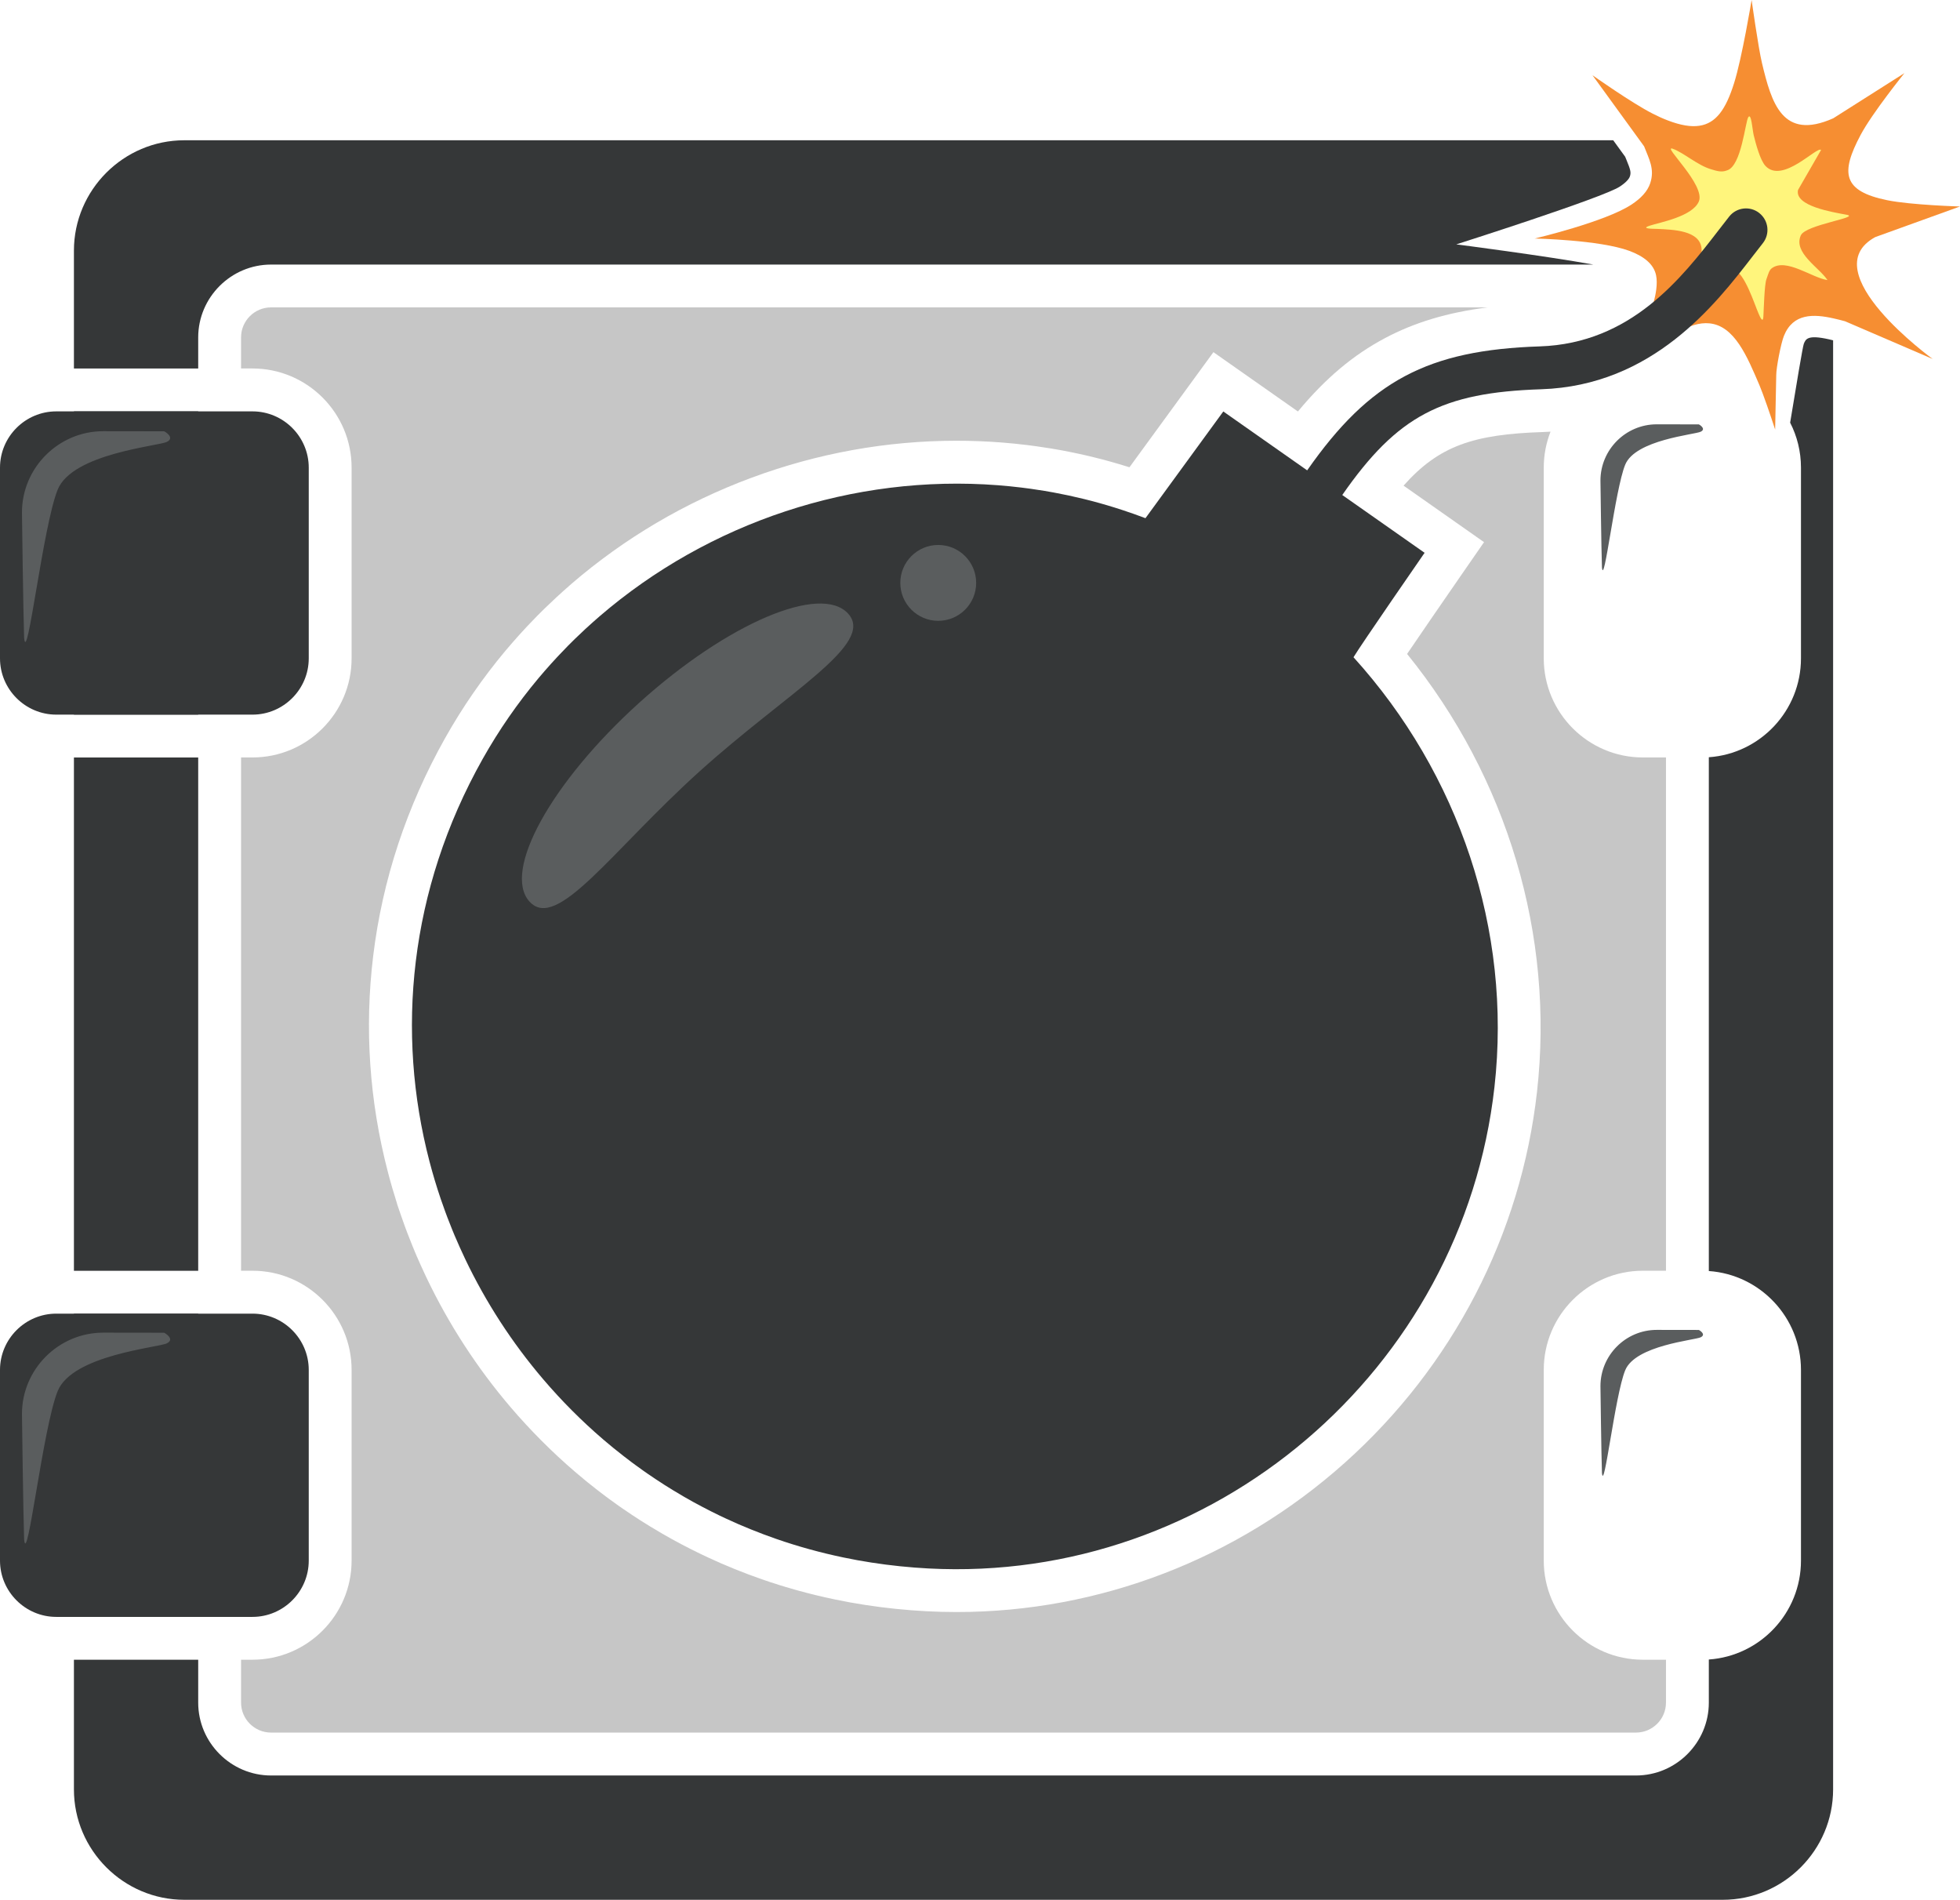
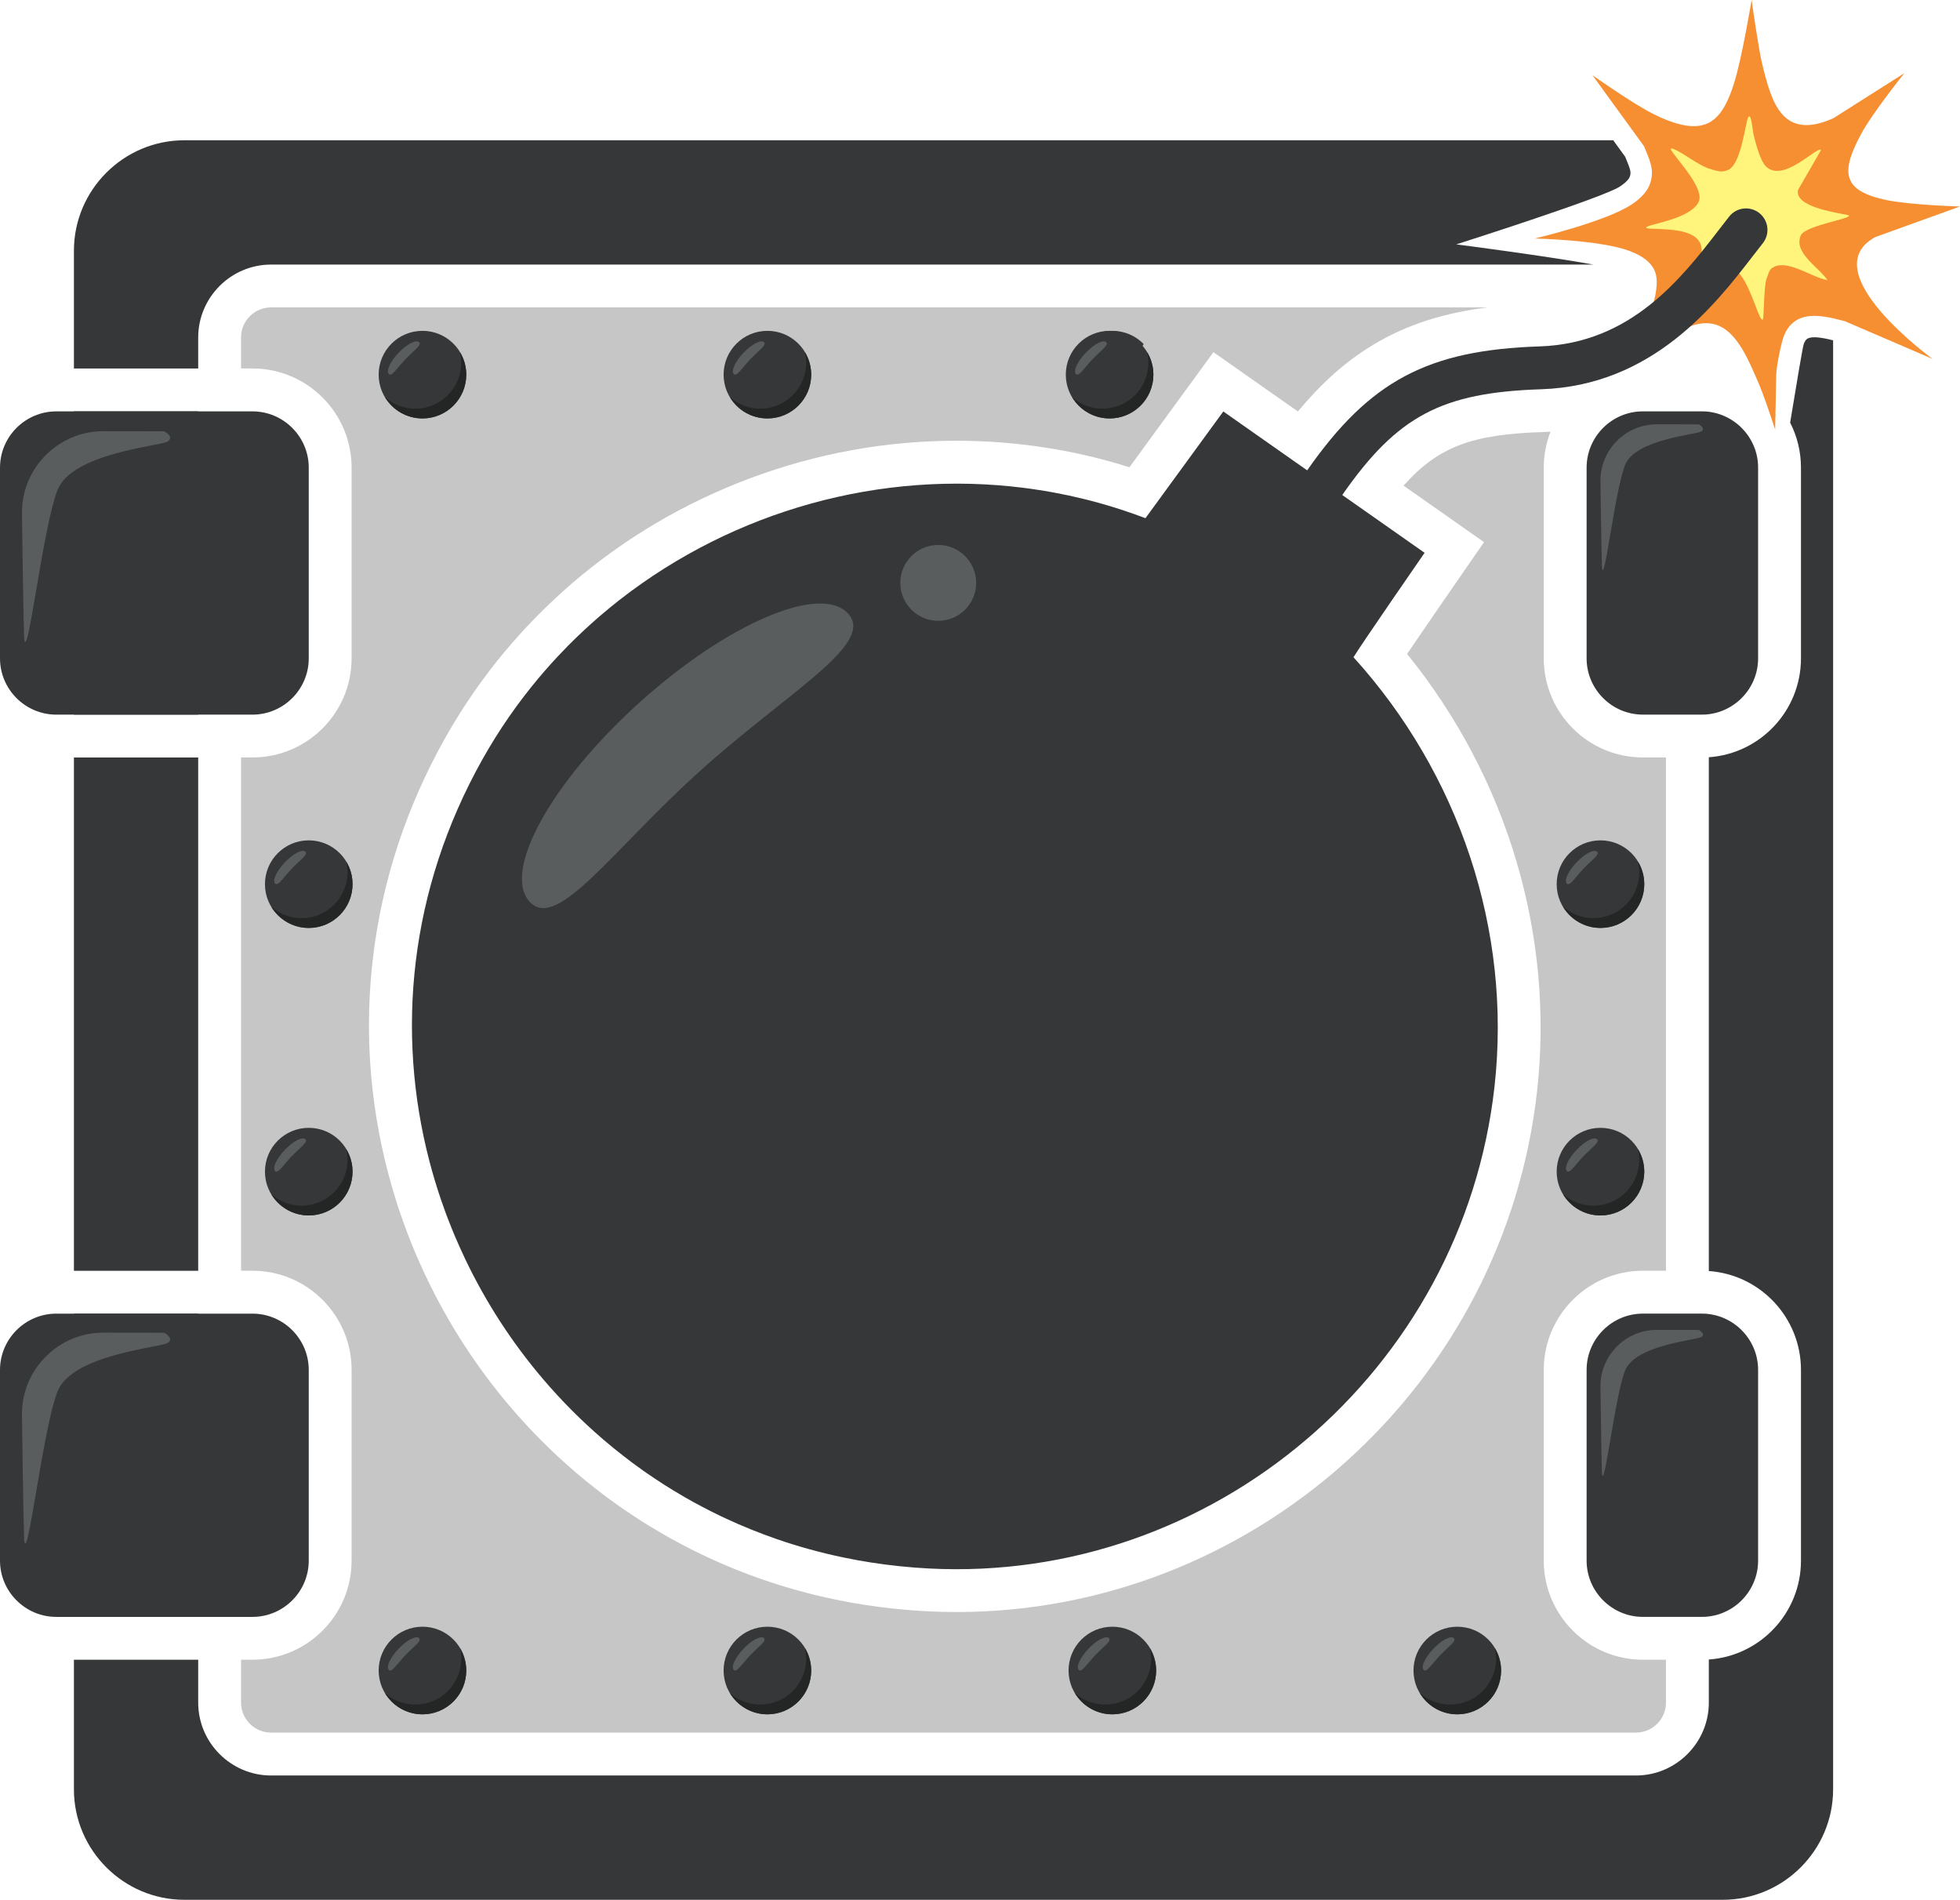
<svg xmlns="http://www.w3.org/2000/svg" id="Ebene_2" data-name="Ebene 2" viewBox="0 0 914.72 886.45">
  <defs>
    <style>
      .cls-1 { fill: #242626; }
      .cls-2 { fill: #fff57c; }
      .cls-3 { fill: #f68e32; }
      .cls-4 { fill: #353738; }
      .cls-5 { fill: #5a5d5e; }
      .cls-6 { fill: #c6c6c6; }
      .cls-7 { fill: #242626; }
    </style>
  </defs>
  <g id="logo_VII">
    <g id="tresor">
      <path class="cls-4" d="M34.5,612.95v141.5h58v-141.5h-58ZM853.58,158.33c-10.01-2.25-10.86-.13-11.76,2.11-.48,1.21-3.58,19.74-6.37,36.77,3.23,6.3,5.05,13.43,5.05,20.99v89c0,24.41-19,44.47-43,46.13v239.74c24,1.66,43,21.72,43,46.13v89c0,24.41-19,44.47-43,46.13v20.12c0,18.7-15.3,34-34,34H126.5c-18.7,0-34-15.3-34-34v-20h-58v60.5c0,28.33,23.18,51.5,51.5,51.5h718c28.33,0,51.5-23.17,51.5-51.5V158.79c-.64-.16-1.29-.32-1.92-.46ZM92.5,157.45c0-18.7,15.3-34,34-34h617.12c-22.7-4.1-63.98-9.43-63.98-9.43,0,0,68.48-21.77,76.32-26.96,3.63-2.4,4.49-4.09,4.69-4.71.64-1.95.27-3.21-1.59-7.74-.2-.48-.4-.97-.6-1.47l-5.58-7.69H86c-28.32,0-51.5,23.18-51.5,51.5v55h58v-14.5ZM34.5,191.95v141.5h58v-141.5h-58ZM34.5,353.45v239.5h58v-239.5h-58Z" />
      <path class="cls-6" d="M720.46,307.2v-89c0-5.92,1.13-11.57,3.16-16.78-1.24.08-2.49.14-3.76.18-32.27,1.06-48.35,6.47-64.83,25l21.3,14.95,16.26,11.42-11.31,16.34c-8.76,12.65-18.14,26.31-24.6,35.82,46.8,57.75,68.82,131.33,60.64,204.25-7.48,66.65-39.35,128.15-89.74,173.18-50.24,44.89-114.56,69.62-181.1,69.62-4.74,0-9.55-.13-14.34-.38-2.46-.14-4.71-.28-6.87-.45-9.64-.74-19.31-1.99-28.78-3.7-2.36-.43-4.72-.9-6.98-1.37-11.52-2.4-22.9-5.54-33.8-9.33-2.08-.72-4.27-1.51-6.49-2.35-2.2-.82-4.35-1.67-6.41-2.5-4.2-1.69-8.41-3.52-12.52-5.45-1.03-.47-2.07-.96-3.1-1.46l-.04-.02-.04-.02c-3.24-1.57-6.19-3.06-9.01-4.55-2.97-1.56-5.96-3.21-8.91-4.92-1.83-1.05-3.71-2.17-5.77-3.43l-.05-.03-.05-.03-.64-.4c-1.17-.72-2.33-1.44-3.5-2.18l-.05-.03-.05-.03c-1.37-.88-2.73-1.77-4.08-2.66l-.04-.03-.04-.03c-1.46-.97-2.8-1.87-4.09-2.76l-.08-.05-.05-.03c-.69-.48-1.39-.96-2.07-1.45-1.23-.87-2.51-1.8-3.92-2.82-.7-.5-1.37-1-2.08-1.53-1.19-.89-2.44-1.85-3.94-3.01-3.41-2.64-6.87-5.46-10.29-8.4-10.78-9.24-20.95-19.45-30.23-30.32-15.58-18.28-28.75-38.56-39.15-60.34-.77-1.61-1.77-3.75-2.76-5.97l-.35-.79c-.2-.45-.41-.91-.61-1.38l-1.06-2.39v-.04c-.18-.43-.37-.86-.56-1.31-.4-.95-.85-2.03-1.3-3.16-.75-1.85-1.51-3.78-2.32-5.89-.44-1.13-.84-2.23-1.21-3.25-.73-2-1.45-4.04-2.14-6.06l-1.36-3.98v-.12c-1.57-4.91-3.02-9.88-4.31-14.84-8.66-33.17-10.98-67.11-6.88-100.87,4.31-35.52,15.62-69.75,33.62-101.76,8.07-14.35,17.55-28.06,28.18-40.75l.03-.03.03-.03c1.01-1.19,2.05-2.42,3.15-3.68,1-1.16,2.07-2.35,3.24-3.65,1.2-1.33,2.28-2.51,3.31-3.61,1.52-1.63,3.15-3.33,5-5.21l.08-.08.08-.08c1.09-1.08,2.17-2.16,3.26-3.23l.06-.06.06-.06c1.72-1.67,3.48-3.34,5.24-4.97l.02-.02.02-.02c1.17-1.08,2.34-2.14,3.53-3.21.97-.87,1.94-1.71,2.91-2.56l.66-.58.05-.05.05-.05c24.78-21.32,53-37.95,83.87-49.42,30.91-11.48,63.16-17.31,95.86-17.31,6.91,0,13.89.27,20.76.8,3.97.31,7.92.7,11.77,1.17,1.53.19,3.06.39,4.61.6,2.33.32,4.7.68,7.04,1.07h.04s.04.01.04.01c1.53.26,3.06.53,4.62.81,10.35,1.91,20.67,4.46,30.67,7.58.36.11.72.22,1.09.34l27.61-37.84,11.58-15.87,16.07,11.28,23.36,16.4c12.87-15.51,25.82-26.36,40.59-34.21,13.82-7.34,29.15-11.97,47.95-14.36H126.5c-7.72,0-14,6.28-14,14v14.5h5.34c25.51,0,46.25,20.75,46.25,46.25v89c0,25.5-20.74,46.25-46.25,46.25h-5.34v239.5h5.34c25.51,0,46.25,20.75,46.25,46.25v89c0,25.5-20.74,46.25-46.25,46.25h-5.34v20c0,7.72,6.28,14,14,14h637c7.72,0,14-6.28,14-14v-20h-10.79c-25.5,0-46.25-20.75-46.25-46.25v-89c0-25.5,20.75-46.25,46.25-46.25h10.79v-239.5h-10.79c-25.5,0-46.25-20.75-46.25-46.25Z" />
      <path class="cls-4" d="M144.09,218.2v89c0,14.44-11.81,26.25-26.25,26.25H26.25c-14.43,0-26.25-11.81-26.25-26.25v-89c0-14.44,11.82-26.25,26.25-26.25h91.59c14.44,0,26.25,11.81,26.25,26.25ZM144.09,639.2v89c0,14.44-11.81,26.25-26.25,26.25H26.25c-14.43,0-26.25-11.81-26.25-26.25v-89c0-14.44,11.82-26.25,26.25-26.25h91.59c14.44,0,26.25,11.81,26.25,26.25Z" />
+       <path class="cls-4" d="M820.5,218.2v89c0,.42-.01.83-.03,1.24,0,.08-.01.15-.01.23,0,.18-.02.36-.04.53-.01.05-.01.09-.02.14-.01.22-.03.44-.06.65-.02.25-.05.49-.08.73-.01.09-.03.18-.04.27-.01.12-.03.23-.05.34-.02.12-.04.23-.06.34-.03.24-.08.47-.13.7-.01.09-.03.18-.06.26-.01.04-.01.07-.02.11-.05.27-.11.53-.18.79,0,.01-.01.03-.01.04-.06.25-.12.48-.2.72-.01.07-.03.14-.05.21,0,.05-.03.1-.05.15-.06.21-.12.42-.2.64h0c-.07.23-.14.44-.22.66-.12.35-.25.69-.4,1.03-.07.2-.15.39-.24.57-.02.06-.05.13-.08.19-.11.28-.24.54-.37.81-.13.27-.26.54-.41.81-.02.03-.03.06-.05.09-.12.24-.25.48-.4.72-.13.25-.27.49-.42.72-.18.29-.36.58-.55.86-.02.03-.05.07-.07.1-.11.16-.22.33-.34.48-.01.01-.02.03-.03.04-.18.26-.37.51-.56.76-.18.25-.38.5-.58.74-.21.26-.42.51-.65.75-.12.13-.24.27-.37.4-.03.03-.06.07-.09.1-.13.15-.28.31-.43.45-.02.03-.05.05-.07.07-.25.26-.5.51-.76.74-.16.16-.33.32-.51.47-.19.17-.38.34-.58.5l-.18.15c-.26.21-.53.42-.8.62-.09.08-.18.14-.27.2-.23.18-.46.35-.7.5-.09.07-.18.13-.27.19-.27.19-.55.36-.83.53-.07.05-.14.09-.21.13-.03.02-.06.04-.09.06-.17.11-.34.21-.52.3-.03.02-.07.03-.1.05-.19.11-.38.22-.58.32-.19.11-.39.21-.59.3-.32.17-.64.32-.97.46-.1.05-.2.1-.31.14-.29.13-.59.26-.9.37-.03.01-.05.02-.08.03-.22.09-.44.17-.66.25-.25.09-.51.18-.77.26-.23.07-.45.14-.68.2-.07.03-.15.05-.22.07-.11.03-.22.06-.33.09-.24.06-.49.12-.74.18-.16.04-.31.07-.47.1-.35.08-.7.15-1.06.21-.17.03-.34.06-.51.09-.18.02-.35.05-.52.07-.05.01-.09.01-.14.02h-.03c-.22.03-.44.06-.66.08-.36.04-.71.07-1.07.09h-.07c-.11,0-.21,0-.32,0-.37.02-.75.03-1.13.03h-27.54c-14.44,0-26.25-11.81-26.25-26.25v-89c0-14.44,11.81-26.25,26.25-26.25h27.54c.38,0,.76.01,1.13.03.11,0,.21,0,.32,0h.07c.36.02.71.05,1.07.09.22.02.44.05.66.08h.03s.09,0,.14.02c.17.02.34.05.52.07.17.03.34.06.51.09.36.06.71.13,1.06.21.16.03.31.06.47.1.05.01.09.02.14.03.2.05.39.1.58.14t.02.01c.11.03.22.06.33.09.07.02.15.04.22.07.23.06.45.13.68.2.26.08.52.17.77.26.22.08.44.16.66.25.03.01.05.02.08.03.31.11.61.24.9.37.11.04.21.09.31.14.33.14.65.29.97.46.2.09.4.19.59.3.2.1.39.21.58.32.03.02.07.03.1.05.18.09.35.19.52.3.03.02.06.04.09.06.07.04.14.08.21.13.28.17.56.34.83.53.09.06.18.12.27.19.24.15.47.32.7.5.09.06.18.12.27.2.27.2.54.41.8.62l.18.15c.2.16.39.33.58.5.18.15.35.31.51.47.15.13.3.27.44.42.11.1.22.21.32.32.02.02.05.04.07.07.15.14.3.3.43.45.03.03.06.07.09.1.13.13.25.27.37.4.23.24.44.49.65.75.2.24.4.49.58.74.19.25.38.5.56.76,0,.01.02.03.03.04.12.15.23.32.34.48.02.03.05.07.07.1.19.28.37.57.55.86.15.23.29.47.42.72.15.24.28.48.4.72.02.03.03.06.05.09.15.27.28.54.41.81.13.27.26.53.37.81.03.06.06.13.08.19.09.18.17.37.24.57.15.34.28.68.4,1.03.08.22.15.43.22.65h0c.08.23.14.44.2.65.02.05.04.1.05.15.02.07.04.14.05.21.08.24.14.47.2.72,0,.01.01.03.01.04.07.26.13.52.18.79.01.04.01.07.02.11.03.08.05.17.06.26.05.23.1.46.13.7.02.11.04.22.06.34.02.11.04.22.05.34.01.09.03.18.04.27.03.24.06.48.08.73.03.21.05.43.06.65.01.05.01.1.02.15.02.17.03.34.04.51,0,.08.01.16.01.24.02.41.03.82.03,1.24Z" />
+       <path class="cls-4" d="M820.5,639.2v89c0,.42-.01.83-.03,1.24,0,.08-.01.15-.01.23,0,.18-.02.36-.04.53-.01.05-.01.09-.02.14-.01.22-.03.44-.06.65-.02.25-.05.49-.08.73-.01.09-.03.18-.04.27-.01.12-.03.23-.05.34-.02.12-.04.23-.06.34-.03.24-.08.47-.13.7-.01.09-.03.18-.06.26-.01.04-.01.07-.02.11-.05.27-.11.53-.18.79,0,.01-.01.03-.01.04-.06.25-.12.48-.2.72-.01.07-.03.14-.05.21,0,.05-.03.1-.05.15-.06.21-.12.42-.2.64h0c-.07.23-.14.44-.22.66-.12.35-.25.69-.4,1.03-.07.2-.15.39-.24.57-.02.06-.05.13-.08.19-.11.28-.24.54-.37.81-.13.27-.26.54-.41.81-.02.03-.03.06-.05.09-.12.24-.25.48-.4.72-.13.25-.27.49-.42.72-.18.29-.36.58-.55.86-.02.03-.05.07-.07.1-.11.16-.22.33-.34.48-.01.01-.02.03-.03.04-.18.26-.37.51-.56.76-.18.25-.38.5-.58.74-.21.26-.42.51-.65.75-.12.13-.24.27-.37.4-.03.03-.06.07-.09.1-.13.15-.28.31-.43.45-.02.03-.05.05-.07.07-.25.26-.5.51-.76.74-.16.16-.33.32-.51.47-.19.17-.38.34-.58.5l-.18.15c-.26.21-.53.42-.8.62-.09.08-.18.14-.27.2-.23.18-.46.35-.7.5-.09.07-.18.13-.27.19-.27.19-.55.36-.83.53-.07.05-.14.09-.21.13-.03.02-.06.04-.09.06-.17.11-.34.21-.52.3-.03.02-.07.03-.1.05-.19.11-.38.22-.58.32-.19.11-.39.21-.59.3-.32.17-.64.32-.97.46-.1.05-.2.1-.31.14-.29.13-.59.26-.9.37-.03.01-.05.02-.08.03-.22.09-.44.17-.66.25-.25.09-.51.18-.77.26-.23.07-.45.14-.68.2-.07.03-.15.05-.22.07-.11.03-.22.06-.33.09-.24.06-.49.12-.74.18-.16.04-.31.07-.47.1-.35.08-.7.15-1.06.21-.17.03-.34.06-.51.09-.18.02-.35.05-.52.07-.05.01-.09.01-.14.02h-.03c-.22.03-.44.06-.66.08-.36.04-.71.07-1.07.09h-.07c-.11,0-.21,0-.32,0-.37.02-.75.03-1.13.03h-27.54c-14.44,0-26.25-11.81-26.25-26.25v-89c0-14.44,11.81-26.25,26.25-26.25h27.54c.38,0,.76.01,1.13.03.11,0,.21,0,.32,0h.07c.36.02.71.05,1.07.09.22.02.44.05.66.08h.03s.09,0,.14.02c.17.02.34.05.52.07.17.03.34.06.51.09.36.06.71.13,1.06.21.16.03.31.06.47.1.05.01.09.02.14.03.2.05.39.1.58.14t.02.01c.11.03.22.06.33.09.07.02.15.04.22.07.23.06.45.13.68.2.26.08.52.17.77.26.22.08.44.16.66.25.03.01.05.02.08.03.31.11.61.24.9.37.11.04.21.09.31.14.33.14.65.29.97.46.2.09.4.19.59.3.2.1.39.21.58.32.03.02.07.03.1.05.18.09.35.19.52.3.03.02.06.04.09.06.07.04.14.08.21.13.28.17.56.34.83.53.09.06.18.12.27.19.24.15.47.32.7.5.09.06.18.12.27.2.27.2.54.41.8.62l.18.15c.2.16.39.33.58.5.18.15.35.31.51.47.15.13.3.27.44.42.11.1.22.21.32.32.02.02.05.04.07.07.15.14.3.3.43.45.03.03.06.07.09.1.13.13.25.27.37.4.23.24.44.49.65.75.2.24.4.49.58.74.19.25.38.5.56.76,0,.01.02.03.03.04.12.15.23.32.34.48.02.03.05.07.07.1.19.28.37.57.55.86.15.23.29.47.42.72.15.24.28.48.4.72.02.03.03.06.05.09.15.27.28.54.41.81.13.27.26.53.37.81.03.06.06.13.08.19.09.18.17.37.24.57.15.34.28.68.4,1.03.08.22.15.43.22.65h0c.08.23.14.44.2.65.02.05.04.1.05.15.02.07.04.14.05.21.08.24.14.47.2.72,0,.01.01.03.01.04.07.26.13.52.18.79.01.04.01.07.02.11.03.08.05.17.06.26.05.23.1.46.13.7.02.11.04.22.06.34.02.11.04.22.05.34.01.09.03.18.04.27.03.24.06.48.08.73.03.21.05.43.06.65.01.05.01.1.02.15.02.17.03.34.04.51,0,.08.01.16.01.24.02.41.03.82.03,1.24Z" />
      <path class="cls-5" d="M793.74,623.97c-2.77,1.38-30.52,3.72-35.28,15.43s-9.88,57.43-10.84,47.9c-.3-8.47-.7-40.52-.7-40.52,0-14.44,11.81-26.25,26.25-26.25l19.67.03c.08,0,3.66,2.03.89,3.41ZM793.74,201.43c-2.77,1.38-30.52,3.72-35.28,15.43s-9.88,57.43-10.84,47.9c-.3-8.47-.7-40.52-.7-40.52,0-14.44,11.81-26.25,26.25-26.25l19.67.03c.08,0,3.66,2.03.89,3.41ZM77.89,626.8c-4,1.99-44.1,5.38-50.97,22.29s-14.28,82.98-15.66,69.21c-.43-12.24-1.01-58.55-1.01-58.55,0-20.86,17.06-37.93,37.93-37.93l28.43.04c.12,0,5.29,2.94,1.28,4.93ZM77.89,206.18c-4,1.99-44.1,5.38-50.97,22.29s-14.28,82.98-15.66,69.21c-.43-12.24-1.01-58.55-1.01-58.55,0-20.86,17.06-37.93,37.93-37.93l28.43.04c.12,0,5.29,2.94,1.28,4.93Z" />
    </g>
    <g id="funken">
      <path class="cls-3" d="M875.16,110.63l39.56-14.28s-22.85-.67-33.96-2.93c-20.94-4.27-21.81-12.79-12.43-30.45,5.45-10.26,20.46-28.85,20.46-28.85l-33.23,21.08c-23.74,10.55-28.8-7.13-33.28-25.88-1.69-7.08-4.81-29.32-4.81-29.32,0,0-4.49,27.13-8.2,38.85-1.89,5.98-3.98,10.75-6.68,14.14-5.04,6.31-12.21,7.8-24.19,3.22-2.4-.91-4.79-2-7.17-3.22-9.77-4.97-28.03-17.89-28.03-17.89l12.99,17.89,11.11,15.3c2.32,6,5.02,10.58,2.86,17.16-1.26,3.87-4.42,7.14-8.67,9.95-12.28,8.13-45.24,15.89-45.24,15.89,0,0,30.27.62,44.14,5.76,6.51,2.41,11.37,6,12.49,11.39.41,1.94.39,4.21.08,6.65-.94,7.48-4.69,16.62-7.8,23.32-.65,1.41-1.28,2.71-1.84,3.86-2.78,5.66-11.81,6.07-11.81,6.07,0,0,20.34-6.35,30.27-12.54,6.34-3.95,11.56-5.36,15.96-4.93,11.71,1.13,17.58,15.27,23.42,28.96.45,1.05.96,2.38,1.51,3.86,2.55,6.81,5.78,16.75,5.78,16.75l.51-25.41c0-3.54,2.19-14.83,3.59-18.32,4.27-10.62,13.86-10.24,23.19-8.14,1.81.4,3.6.87,5.35,1.34l40.88,17.59s-56.26-40.74-26.81-56.87Z" />
      <path class="cls-2" d="M822.97,147.64c-.21,3.53-1.62.14-2.23-1.26-1.99-4.55-6.5-18.99-11.43-20.45-9.19-2.73-19.49,10.67-23.23,12.74s8.6-13.56,8.05-22.44-13.57-9.04-20.54-9.42c-1.29-.07-8.47.08-3.73-1.49s19.83-4.2,22.95-11.25c3.39-7.64-17.32-26.48-12.22-24.69s11.58,7.72,17.9,9.58c2.58.76,4.88,1.61,7.58.51,6.68-2.11,8.42-22.62,9.85-24.8s1.92,5.95,2.51,8.36c.93,3.79,2.99,11.72,5.52,14.41,8.01,8.5,24.03-9.35,25.94-7.48l-10.76,18.67c-1.7,7.54,16.1,10.34,22.71,11.58s-19.13,4.59-21.4,9.59c-3.67,8.11,8.56,15,12.44,20.89-7.2-1.03-19.31-10.48-25.99-5.53-1.21.9-1.55,2.41-2.51,5.12s-1.21,13.82-1.42,17.35Z" />
    </g>
    <g id="bombe">
      <path class="cls-4" d="M821.06,99.41c-4.33-3.43-10.62-2.7-14.05,1.63-1.53,1.93-3.14,4.01-4.82,6.2-17.25,22.36-40.88,52.99-83.64,54.39-52.1,1.71-79.23,15.93-108.5,57.84l-39.14-27.48-36.33,49.8c-3.52-1.33-7.05-2.59-10.6-3.75-1.29-.42-2.58-.84-3.87-1.24-9.38-2.92-18.86-5.25-28.36-7-1.44-.26-2.89-.52-4.33-.76-2.16-.36-4.33-.69-6.51-.99-1.44-.2-2.89-.39-4.33-.56-3.62-.44-7.23-.8-10.85-1.08-67.51-5.2-134.91,17.28-185.9,61.15-1.13.98-2.25,1.96-3.37,2.96-1.12,1-2.23,2.01-3.33,3.02-1.65,1.53-3.28,3.07-4.89,4.64-1.07,1.06-2.13,2.11-3.2,3.18-1.58,1.61-3.15,3.24-4.69,4.89-1.03,1.1-2.04,2.2-3.06,3.33-1.01,1.12-2.02,2.24-3,3.38-1,1.14-1.97,2.3-2.95,3.45-9.72,11.6-18.48,24.2-26.08,37.71-34.44,61.24-40.49,127.81-24.83,187.78,1.54,5.9,3.29,11.74,5.25,17.51h0c.66,1.92,1.33,3.83,2.03,5.73.35.96.69,1.92,1.06,2.86.72,1.89,1.47,3.78,2.23,5.66.37.94.76,1.88,1.16,2.81.79,1.87,1.6,3.72,2.43,5.56h0c.82,1.86,1.68,3.69,2.55,5.52,9.6,20.1,21.8,38.94,36.3,55.94,8.57,10.05,17.93,19.46,28.02,28.12,3.1,2.66,6.28,5.25,9.53,7.77,1.22.94,2.44,1.88,3.67,2.81.61.46,1.23.91,1.86,1.37,1.24.91,2.5,1.82,3.76,2.71.62.45,1.26.89,1.9,1.33,1.27.87,2.55,1.74,3.85,2.6,1.28.84,2.58,1.7,3.89,2.54,1.32.84,2.64,1.65,3.96,2.47,1.77,1.08,3.55,2.15,5.36,3.19,2.7,1.57,5.43,3.08,8.21,4.53,2.76,1.47,5.57,2.88,8.41,4.25.95.46,1.9.9,2.85,1.34,3.81,1.79,7.68,3.47,11.61,5.05,1.96.8,3.95,1.58,5.94,2.32s4,1.47,6.02,2.18c10.11,3.51,20.56,6.4,31.33,8.65,2.14.45,4.31.88,6.49,1.27,8.72,1.58,17.63,2.74,26.72,3.44,2.13.16,4.28.3,6.43.42,132.69,7.02,249.36-92.3,264.21-224.68,8.22-73.29-16.65-146.28-65.79-200.5,3.57-5.95,33.18-48.73,33.18-48.73l-38.42-26.97c25.76-37.04,46.59-47.82,92.79-49.34,52.18-1.71,81.37-39.56,98.82-62.16,1.63-2.11,3.18-4.12,4.66-5.99,3.43-4.33,2.7-10.62-1.63-14.05Z" />
      <path class="cls-5" d="M247.11,420.67c12.78,14.15,38.17-23.54,79.25-60.63,41.07-37.09,82.27-59.54,69.49-73.69-12.78-14.15-56.43,4.45-97.51,41.54s-64.01,78.63-51.24,92.78Z" />
      <circle class="cls-5" cx="437.87" cy="271.98" r="17.7" />
    </g>
+     <g id="nieten">
+       <g>
+         <circle class="cls-4" cx="197.16" cy="779.47" r="20.44" />
+         <path class="cls-7" d="M214.66,768.95c.38,1.6.6,3.26.6,4.97,0,11.84-9.6,21.43-21.43,21.43-5.45,0-10.41-2.05-14.2-5.41,3.57,5.96,10.07,9.97,17.53,9.97,11.29,0,20.44-9.15,20.44-20.44,0-3.86-1.09-7.45-2.94-10.53Z" />
+         <path class="cls-5" d="M181.48,779.21c1.41,1.34,3.71-2.7,7.6-6.8s7.92-6.71,6.5-8.06-5.72.9-9.61,5c-3.89,4.1-5.91,8.52-4.49,9.86Z" />
+       </g>
+       <g>
+         <circle class="cls-4" cx="144.09" cy="546.69" r="20.44" />
+         <path class="cls-7" d="M161.59,536.17c.38,1.6.6,3.26.6,4.97,0,11.84-9.6,21.43-21.43,21.43-5.45,0-10.41-2.05-14.2-5.41,3.57,5.96,10.07,9.97,17.53,9.97,11.29,0,20.44-9.15,20.44-20.44,0-3.86-1.09-7.45-2.94-10.53Z" />
+         <path class="cls-5" d="M128.41,546.43c1.41,1.34,3.71-2.7,7.6-6.8s7.92-6.71,6.5-8.06-5.72.9-9.61,5c-3.89,4.1-5.91,8.52-4.49,9.86Z" />
+       </g>
+       <g>
+         <circle class="cls-4" cx="144.09" cy="412.55" r="20.44" />
+         <path class="cls-7" d="M161.59,402.02c.38,1.6.6,3.26.6,4.97,0,11.84-9.6,21.43-21.43,21.43-5.45,0-10.41-2.05-14.2-5.41,3.57,5.96,10.07,9.97,17.53,9.97,11.29,0,20.44-9.15,20.44-20.44,0-3.86-1.09-7.45-2.94-10.53Z" />
+         <path class="cls-5" d="M128.41,412.28c1.41,1.34,3.71-2.7,7.6-6.8s7.92-6.71,6.5-8.06-5.72.9-9.61,5c-3.89,4.1-5.91,8.52-4.49,9.86Z" />
+       </g>
+       <g>
+         <circle class="cls-4" cx="746.93" cy="546.69" r="20.44" />
+         <path class="cls-7" d="M764.43,536.17c.38,1.6.6,3.26.6,4.97,0,11.84-9.6,21.43-21.43,21.43-5.45,0-10.41-2.05-14.2-5.41,3.57,5.96,10.07,9.97,17.53,9.97,11.29,0,20.44-9.15,20.44-20.44,0-3.86-1.09-7.45-2.94-10.53Z" />
+         <path class="cls-5" d="M731.25,546.43c1.41,1.34,3.71-2.7,7.6-6.8s7.92-6.71,6.5-8.06-5.72.9-9.61,5-5.91,8.52-4.49,9.86Z" />
+       </g>
+       <g>
+         <circle class="cls-4" cx="746.93" cy="412.55" r="20.44" />
+         <path class="cls-7" d="M764.43,402.02c.38,1.6.6,3.26.6,4.97,0,11.84-9.6,21.43-21.43,21.43-5.45,0-10.41-2.05-14.2-5.41,3.57,5.96,10.07,9.97,17.53,9.97,11.29,0,20.44-9.15,20.44-20.44,0-3.86-1.09-7.45-2.94-10.53Z" />
+         <path class="cls-5" d="M731.25,412.28c1.41,1.34,3.71-2.7,7.6-6.8s7.92-6.71,6.5-8.06-5.72.9-9.61,5-5.91,8.52-4.49,9.86Z" />
+       </g>
+       <g>
+         <circle class="cls-4" cx="680.11" cy="779.47" r="20.44" />
+         <path class="cls-7" d="M697.61,768.95c.38,1.6.6,3.26.6,4.97,0,11.84-9.6,21.43-21.43,21.43-5.45,0-10.41-2.05-14.2-5.41,3.57,5.96,10.07,9.97,17.53,9.97,11.29,0,20.44-9.15,20.44-20.44,0-3.86-1.09-7.45-2.94-10.53Z" />
+         <path class="cls-5" d="M664.43,779.21c1.41,1.34,3.71-2.7,7.6-6.8s7.92-6.71,6.5-8.06-5.72.9-9.61,5-5.91,8.52-4.49,9.86Z" />
+       </g>
+       <g>
+         <circle class="cls-4" cx="519.13" cy="779.47" r="20.44" />
+         <path class="cls-7" d="M536.62,768.95c.38,1.6.6,3.26.6,4.97,0,11.84-9.6,21.43-21.43,21.43-5.45,0-10.41-2.05-14.2-5.41,3.57,5.96,10.07,9.97,17.53,9.97,11.29,0,20.44-9.15,20.44-20.44,0-3.86-1.09-7.45-2.94-10.53Z" />
+         <path class="cls-5" d="M503.45,779.21c1.41,1.34,3.71-2.7,7.6-6.8s7.92-6.71,6.5-8.06-5.72.9-9.61,5-5.91,8.52-4.49,9.86Z" />
+       </g>
+       <g>
+         <circle class="cls-4" cx="358.14" cy="779.47" r="20.44" />
+         <path class="cls-7" d="M375.64,768.95c.38,1.6.6,3.26.6,4.97,0,11.84-9.6,21.43-21.43,21.43-5.45,0-10.41-2.05-14.2-5.41,3.57,5.96,10.07,9.97,17.53,9.97,11.29,0,20.44-9.15,20.44-20.44,0-3.86-1.09-7.45-2.94-10.53Z" />
+         <path class="cls-5" d="M342.46,779.21c1.41,1.34,3.71-2.7,7.6-6.8s7.92-6.71,6.5-8.06-5.72.9-9.61,5-5.91,8.52-4.49,9.86Z" />
+       </g>
+       <g>
+         <circle class="cls-4" cx="197.16" cy="174.81" r="20.44" />
+         <path class="cls-7" d="M214.66,164.28c.38,1.6.6,3.26.6,4.97,0,11.84-9.6,21.43-21.43,21.43-5.45,0-10.41-2.05-14.2-5.41,3.57,5.96,10.07,9.97,17.53,9.97,11.29,0,20.44-9.15,20.44-20.44,0-3.86-1.09-7.45-2.94-10.53Z" />
+         <path class="cls-5" d="M181.48,174.54c1.41,1.34,3.71-2.7,7.6-6.8s7.92-6.71,6.5-8.06-5.72.9-9.61,5c-3.89,4.1-5.91,8.52-4.49,9.86Z" />
+       </g>
+       <g>
+         <path class="cls-4" d="M533.74,160.53l-2.79,4.52-15.83,25.62-2.23,3.61c-.16-.06-.32-.11-.47-.16-.19-.07-.38-.14-.56-.21-.41-.15-.82-.32-1.21-.51-.2-.09-.4-.18-.59-.28-.2-.1-.39-.2-.58-.3s-.38-.21-.57-.32c-6.11-3.52-10.22-10.13-10.22-17.69,0-11.29,9.15-20.44,20.44-20.44,5.73,0,10.91,2.36,14.61,6.16Z" />
+         <path class="cls-7" d="M501.6,185.28c3.62,3.21,8.33,5.23,13.52,5.39l-2.23,3.61c-.16-.06-.32-.11-.47-.16-.19-.07-.38-.14-.56-.21-.41-.15-.82-.32-1.21-.51-.2-.09-.4-.18-.59-.28-.2-.1-.39-.2-.58-.3s-.38-.21-.57-.32c-3.01-1.75-5.52-4.24-7.31-7.22Z" />
+         <path class="cls-5" d="M503.45,174.54c1.41,1.34,3.71-2.7,7.6-6.8s7.92-6.71,6.5-8.06-5.72.9-9.61,5-5.91,8.52-4.49,9.86Z" />
+       </g>
+       <g>
+         <circle class="cls-4" cx="358.14" cy="174.81" r="20.44" />
+         <path class="cls-7" d="M375.64,164.28c.38,1.6.6,3.26.6,4.97,0,11.84-9.6,21.43-21.43,21.43-5.45,0-10.41-2.05-14.2-5.41,3.57,5.96,10.07,9.97,17.53,9.97,11.29,0,20.44-9.15,20.44-20.44,0-3.86-1.09-7.45-2.94-10.53Z" />
+         <path class="cls-5" d="M342.46,174.54c1.41,1.34,3.71-2.7,7.6-6.8s7.92-6.71,6.5-8.06-5.72.9-9.61,5-5.91,8.52-4.49,9.86Z" />
+       </g>
+       <g>
+         <circle class="cls-4" cx="517.84" cy="174.81" r="20.44" />
+         <path class="cls-7" d="M535.34,164.28c.38,1.6.6,3.26.6,4.97,0,11.84-9.6,21.43-21.43,21.43-5.45,0-10.41-2.05-14.2-5.41,3.57,5.96,10.07,9.97,17.53,9.97,11.29,0,20.44-9.15,20.44-20.44,0-3.86-1.09-7.45-2.94-10.53Z" />
+         <path class="cls-5" d="M502.16,174.54c1.41,1.34,3.71-2.7,7.6-6.8s7.92-6.71,6.5-8.06-5.72.9-9.61,5-5.91,8.52-4.49,9.86Z" />
+       </g>
+     </g>
  </g>
</svg>
